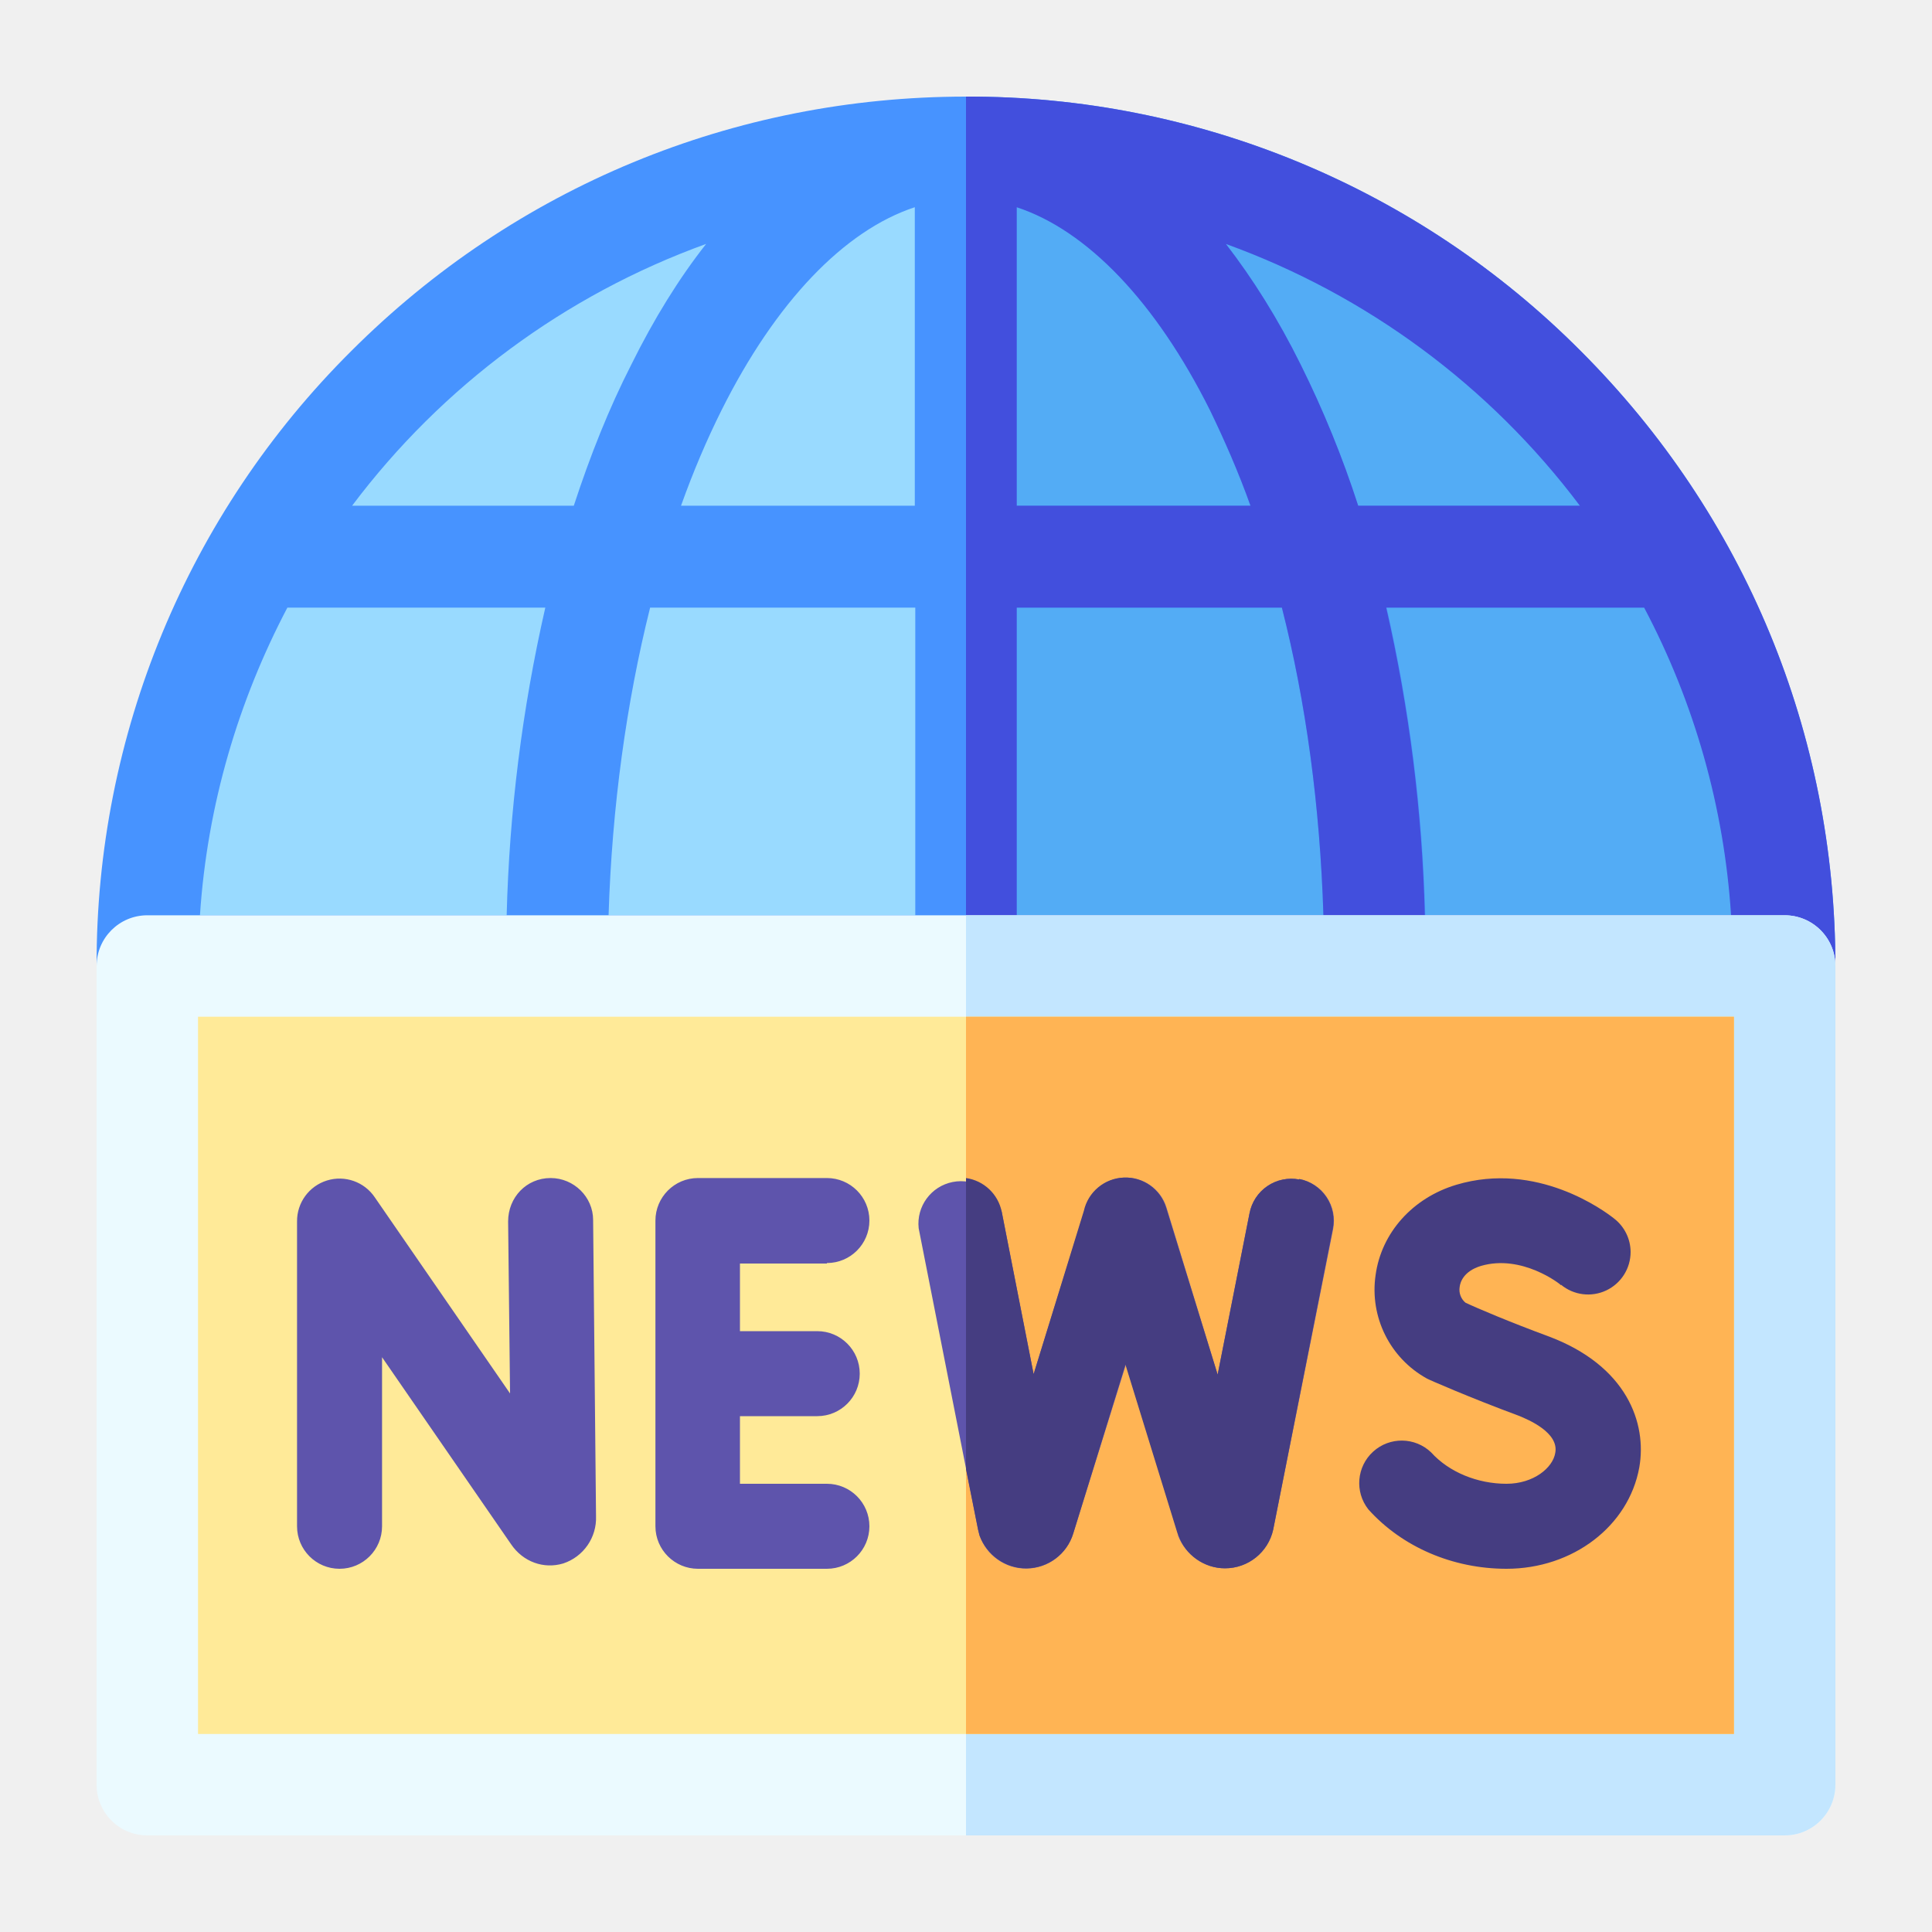
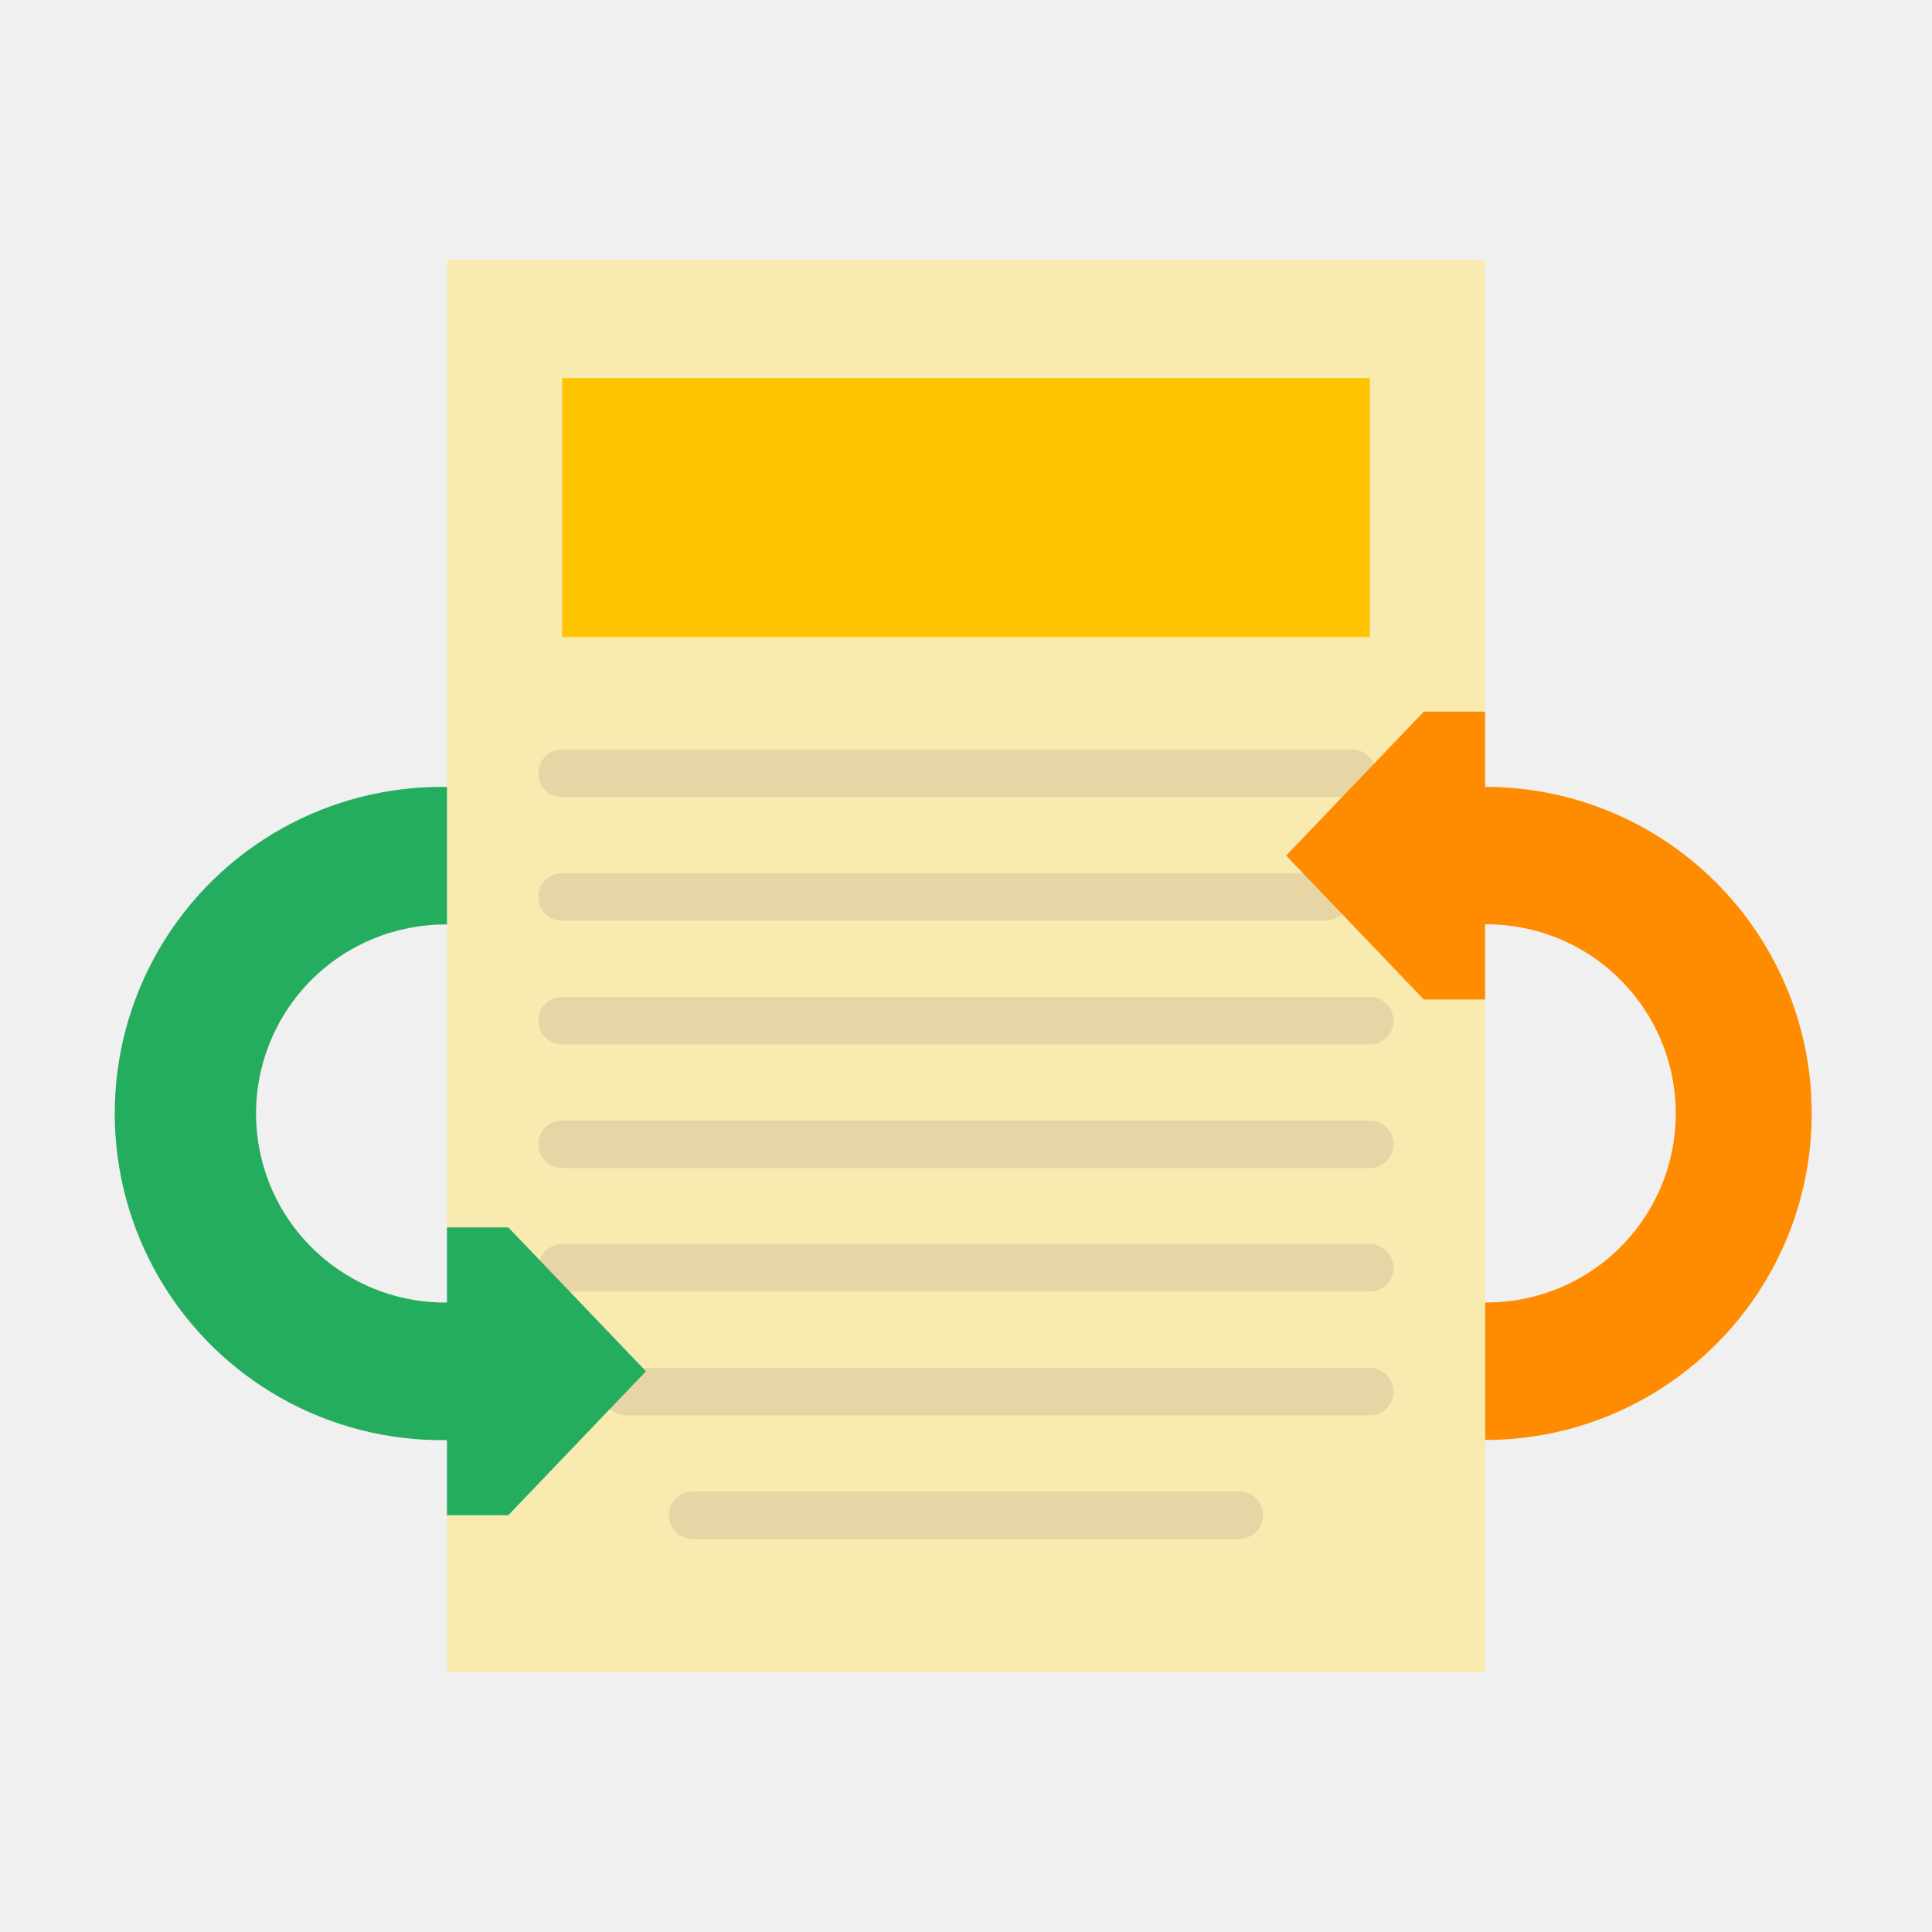
<svg xmlns="http://www.w3.org/2000/svg" width="40" height="40" fill="none">
-   <g clip-path="url(#a)">
-     <path d="M20 3.05A16.95 16.95 0 0 0 3.05 20h33.9c0-9.36-7.6-16.95-16.95-16.95Z" fill="#99DAFF" />
-     <path d="M36.95 20c0-9.36-7.6-16.95-16.95-16.95V20h16.95Z" fill="#53ACF5" />
-     <path d="M32.73 7.27A17.88 17.88 0 0 0 20 2c-4.8 0-9.33 1.87-12.73 5.27A17.88 17.88 0 0 0 2 20h36c0-4.8-1.87-9.33-5.27-12.73ZM10.49 18.95H4.14c.15-2.29.8-4.45 1.81-6.37h5.34a32.29 32.29 0 0 0-.8 6.37Zm-3.2-8.48a15.96 15.96 0 0 1 7.33-5.42c-.56.71-1.08 1.55-1.55 2.5-.46.9-.85 1.88-1.19 2.92H7.29Zm11.66 8.48H12.6c.07-2.25.37-4.41.86-6.37h5.49v6.37Zm0-8.48H14.1c.25-.7.53-1.36.84-1.98 1.12-2.24 2.54-3.72 4-4.2v6.18Zm2.1-6.18c1.46.48 2.88 1.96 4 4.2.3.62.59 1.28.84 1.98h-4.84V4.3Zm0 14.66v-6.37h5.49c.5 1.96.79 4.12.86 6.37h-6.35Zm5.88-11.4c-.47-.95-1-1.79-1.55-2.5a15.96 15.96 0 0 1 7.33 5.42h-4.59a21.14 21.14 0 0 0-1.19-2.92Zm1.78 5.03h5.34a15.78 15.78 0 0 1 1.8 6.37h-6.34a32.29 32.29 0 0 0-.8-6.37Z" fill="#4793FF" />
-     <path d="M20 2v18h18c0-4.8-1.87-9.33-5.27-12.73A17.88 17.88 0 0 0 20 2Zm1.05 2.29c1.46.48 2.88 1.96 4 4.2.3.62.59 1.28.84 1.98h-4.84V4.3Zm0 14.66v-6.37h5.49c.5 1.96.79 4.12.86 6.37h-6.35Zm5.88-11.4c-.47-.95-1-1.79-1.55-2.5a15.96 15.96 0 0 1 7.33 5.42h-4.59a21.14 21.14 0 0 0-1.19-2.92Zm8.93 11.4H29.5a32.28 32.28 0 0 0-.8-6.37h5.34a15.78 15.78 0 0 1 1.8 6.37Z" fill="#424FDD" />
-     <path d="M36.95 38H3.05C2.47 38 2 37.53 2 36.95V20c0-.58.47-1.05 1.05-1.05h33.9c.58 0 1.05.47 1.05 1.05v16.95c0 .58-.47 1.05-1.05 1.05Z" fill="#EBFAFF" />
-     <path d="M36.95 18.95H20V38h16.95c.58 0 1.05-.47 1.05-1.05V20c0-.58-.47-1.05-1.05-1.05Z" fill="#C3E6FF" />
-     <path d="M4.1 21.05h31.8V35.9H4.1V21.05Z" fill="#FFEA98" />
-     <path d="M20 21.05h15.9V35.9H20V21.05Z" fill="#FFB454" />
-     <path d="M12.28 25.26c0-.48-.4-.87-.88-.87-.5 0-.88.4-.88.9l.04 3.56-2.8-4.06a.88.88 0 0 0-1.61.5v6.31a.88.88 0 0 0 1.76 0v-3.5l2.67 3.87c.25.37.68.52 1.08.4a.99.99 0 0 0 .68-.98v-.01l-.06-6.12ZM17.12 26.15a.88.88 0 0 0 0-1.76h-2.67c-.49 0-.88.4-.88.88v6.33c0 .49.4.88.88.88h2.67a.88.88 0 0 0 0-1.76h-1.8v-1.4h1.6a.88.88 0 0 0 0-1.76h-1.6v-1.4h1.8ZM26.9 24.42a.88.88 0 0 0-1.03.7l-.66 3.34L24.15 25a.88.88 0 0 0-1.7.07l-1.05 3.38-.66-3.36a.88.88 0 0 0-1.72.34l1.23 6.24.03.12a1.02 1.02 0 0 0 1.94-.04l1.09-3.5 1.08 3.5v.04c.15.4.54.68.97.68a1.02 1.02 0 0 0 1-.8l1.24-6.22a.88.88 0 0 0-.7-1.04Z" fill="#5E54AC" />
-     <path d="M26.9 24.42a.88.88 0 0 0-1.03.7l-.66 3.34L24.14 25a.88.88 0 0 0-1.7.07l-1.04 3.38-.66-3.36a.88.88 0 0 0-.74-.7v6.03l.25 1.25.03.12c.15.4.53.68.96.68h.01a1.02 1.02 0 0 0 .97-.72l1.08-3.5 1.08 3.5.02.04c.14.4.53.68.96.68a1.02 1.02 0 0 0 1-.8l1.23-6.22a.88.88 0 0 0-.69-1.04ZM32.04 27.66c-.76-.28-1.47-.58-1.7-.69a.35.35 0 0 1-.12-.32c.01-.1.08-.33.44-.44.85-.25 1.65.38 1.66.4v-.01a.88.88 0 0 0 1.44-.68.88.88 0 0 0-.34-.69c-.2-.16-1.6-1.2-3.27-.7-.9.27-1.55.99-1.67 1.87a2.1 2.1 0 0 0 1.06 2.14c.03.02.9.4 1.9.77.2.08.84.35.76.77-.05.31-.45.64-1.01.64-.6 0-1.19-.24-1.56-.65a.88.88 0 0 0-1.3 1.18c.7.78 1.75 1.23 2.86 1.23 1.37 0 2.53-.88 2.75-2.1.16-.91-.25-2.11-1.9-2.72Z" fill="#453D81" />
-   </g>
-   <defs>
-     <clipPath id="a">
-       <path fill="#fff" transform="translate(2 2)" d="M0 0h36v36H0z" />
-     </clipPath>
-   </defs>
+   <path d="M30.747 14.736V5.379H9.254V25.41h1.27l2.85 2.98-2.85 2.98h-1.27v3.253h21.493V20.695h-1.27l-2.85-2.98 2.85-2.98h1.27Z" fill="#F9EAB0" />
+   <path d="M11.637 7.828H28.36v5.362H11.637V7.828Z" fill="#FEC400" />
+   <path d="M27.997 16.504h-16.36a.492.492 0 1 1 0-.985h16.36a.492.492 0 0 1 0 .985ZM27.443 19.063H11.637a.492.492 0 0 1 0-.985h15.806a.492.492 0 0 1 0 .985ZM28.361 21.625H11.637a.492.492 0 0 1 0-.984H28.36a.492.492 0 0 1 0 .984ZM28.361 24.184H11.637a.492.492 0 0 1 0-.985H28.36a.492.492 0 0 1 0 .985ZM28.361 26.742H11.637a.492.492 0 0 1 0-.984H28.36a.492.492 0 0 1 0 .984ZM28.36 29.305H12.969a.492.492 0 0 1 0-.985h15.39a.492.492 0 0 1 0 .985ZM25.656 31.863H14.34a.492.492 0 0 1 0-.984h11.316a.492.492 0 0 1 0 .984Z" fill="#E8D5A5" />
+   <path d="M30.748 16.29v-1.556h-1.27l-2.85 2.98 2.85 2.98h1.27v-1.557a3.917 3.917 0 0 1 3.647 5.42 3.913 3.913 0 0 1-3.647 2.409v2.847a6.76 6.76 0 1 0 0-13.522Z" fill="#FF8C00" />
+   <path d="M9.254 25.412v1.556a3.913 3.913 0 0 1-1.508-7.54 3.915 3.915 0 0 1 1.508-.288v-2.847a6.762 6.762 0 1 0 0 13.522v1.556h1.27l2.85-2.98-2.85-2.979h-1.27Z" fill="#24AC5F" />
</svg>
